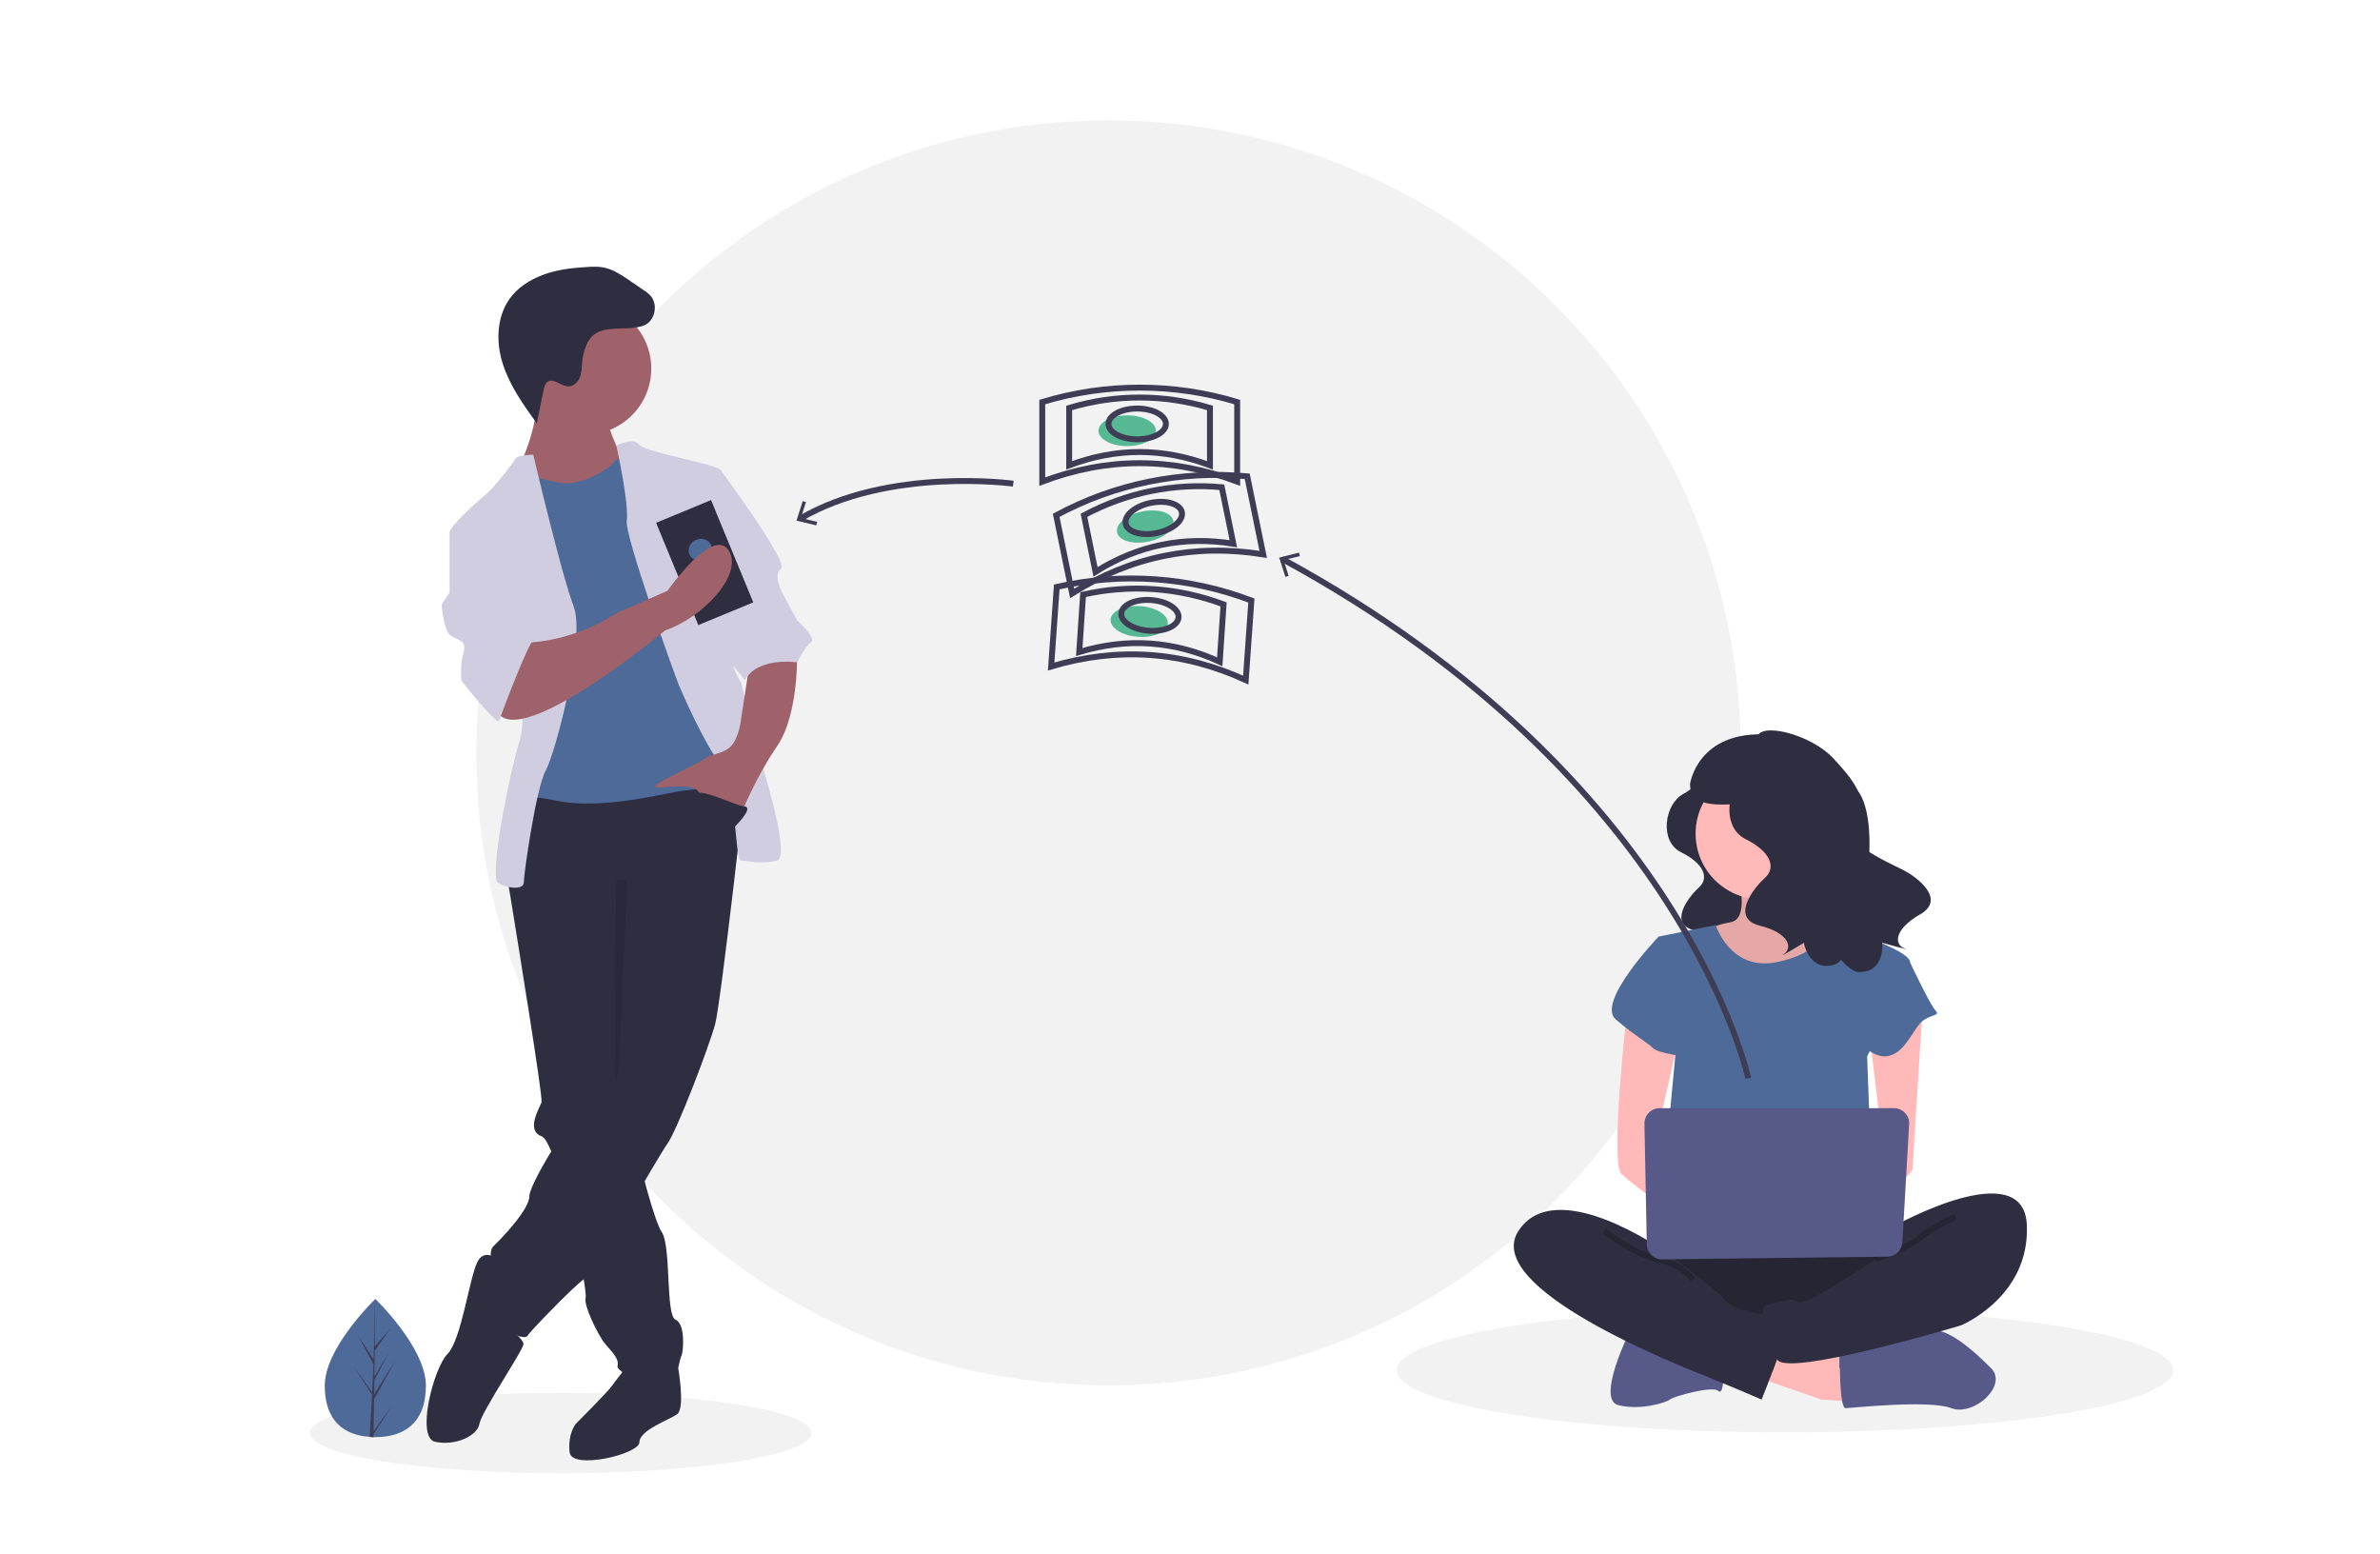
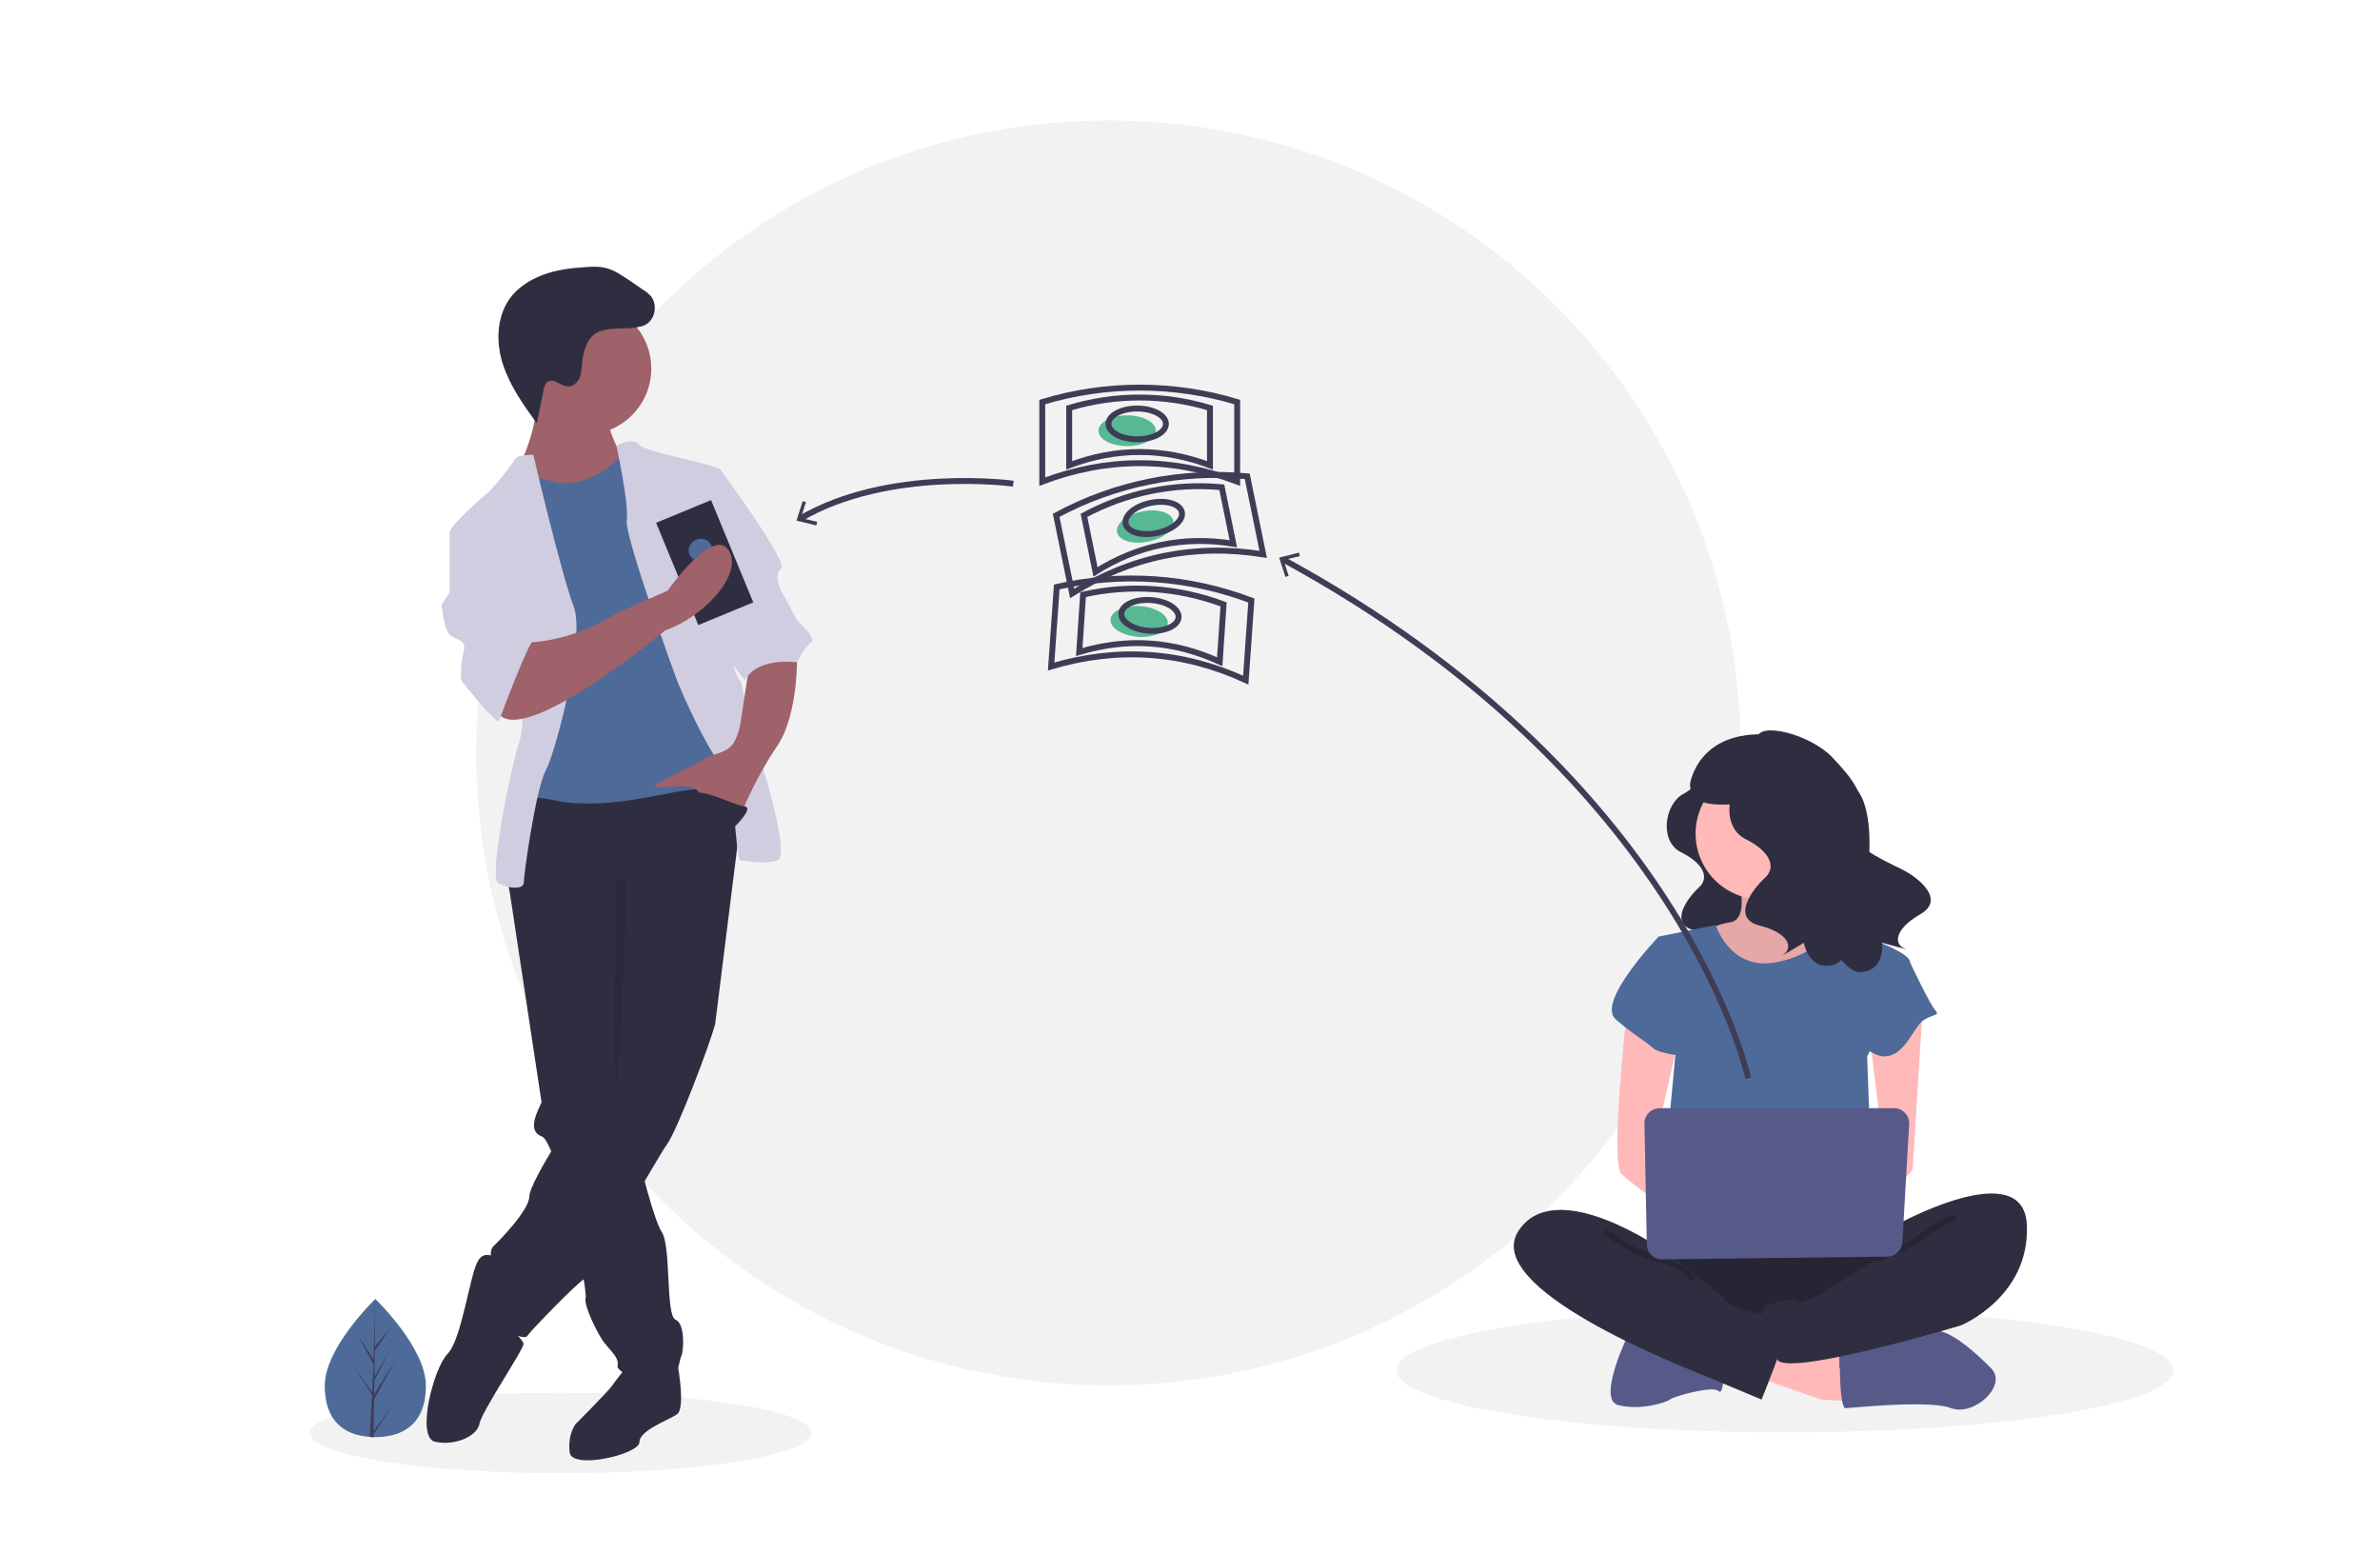
- <svg xmlns="http://www.w3.org/2000/svg" version="1.1" id="ecb8a146-dd8f-4f83-ab4e-53bb1469e238" x="0px" y="0px" viewBox="0 0 804.7 525.1" style="enable-background:new 0 0 804.7 525.1;" xml:space="preserve">
-   <style type="text/css">
- 	.st0{fill:#F2F2F2;}
- 	.st1{fill:#2F2E41;}
- 	.st2{fill:#FFB9B9;}
- 	.st3{opacity:0.1;enable-background:new    ;}
- 	.st4{fill:#575A89;}
- 	.st5{opacity:0.2;enable-background:new    ;}
- 	.st6{fill:#4E6A99;}
- 	.st7{opacity:0.2;fill:none;stroke:#000000;stroke-width:2;stroke-miterlimit:10;enable-background:new    ;}
- 	.st8{fill:none;stroke:#3F3D56;stroke-width:2;stroke-miterlimit:10;}
- 	.st9{fill:#3F3D56;}
- 	.st10{fill:#9F616A;}
- 	.st11{fill:#D0CDE1;}
- 	.st12{fill:#57B894;}
- </style>
-   <g>
-     <circle class="st0" cx="374.8" cy="254.5" r="213.8" />
-     <ellipse class="st0" cx="189.6" cy="484.4" rx="84.8" ry="13.6" />
-     <ellipse class="st0" cx="603.5" cy="463.2" rx="131.3" ry="21" />
-     <path class="st1" d="M574.3,261.3c0,0,1.1,3.7-5.2,7.1c-6.3,3.4-8.2,16-0.7,19.7c7.5,3.7,9.7,8.6,6,11.9   c-3.7,3.4-10.4,12.3-1.5,14.5c8.9,2.2,10.1,6.7,7.5,8.6c-2.6,1.9,6-3.4,6-3.4s1.5,8.9,9.3,6.7s29.8-44.7,18.6-50.7   C603,269.9,574.3,261.3,574.3,261.3z" />
-     <path class="st2" d="M587.8,297.3c0,0,3.9,13.5-2.9,14.5c-4.2,0.7-8.2,2.3-11.6,4.8l12.6,16.4h23.2l14.5-14.5   c0,0-19.3-14.5-15.5-23.2C612,286.6,587.8,297.3,587.8,297.3z" />
-     <path class="st3" d="M587.8,297.3c0,0,3.9,13.5-2.9,14.5c-4.2,0.7-8.2,2.3-11.6,4.8l12.6,16.4h23.2l14.5-14.5   c0,0-19.3-14.5-15.5-23.2C612,286.6,587.8,297.3,587.8,297.3z" />
-     <polygon class="st2" points="593.6,465.4 615.8,473.1 631.3,474.1 630.3,460.5 598.4,451.1  " />
-     <path class="st4" d="M622.1,462.5c0,0,0,13.5,1.9,13.5c1.9,0,28-2.9,35.7,0s19.3-7.7,13.5-13.5s-15.3-14.5-21.2-12.6   c-5.9,1.9-30.1,6.8-30.1,6.8V462.5z" />
-     <path class="st4" d="M551.1,449.9c0,0-11.6,23.2-3.9,25.1c7.7,1.9,16.4-1,17.4-1.9c1-1,14.5-4.8,16.4-2.9c1.9,1.9,1.9-7.7,1.9-7.7   L551.1,449.9z" />
-     <path class="st1" d="M560.8,418c0,0-18.4,25.1-4.8,31.9c13.5,6.8,78.3,6.8,83.1,0c4.8-6.8,6.8-28,0-29.9   C632.3,418,560.8,418,560.8,418z" />
-     <path class="st5" d="M560.8,418c0,0-18.4,25.1-4.8,31.9c13.5,6.8,78.3,6.8,83.1,0c4.8-6.8,6.8-28,0-29.9   C632.3,418,560.8,418,560.8,418z" />
-     <circle class="st2" cx="595.5" cy="281.8" r="22.2" />
-     <path class="st6" d="M560.8,316.6l19.3-3.9c0,0,4.8,15.5,20.3,12.6c15.5-2.9,19.3-12.6,19.3-12.6s11.6,4.8,12.6,4.8   s13.5,4.8,13.5,7.7s-14.5,31.9-14.5,31.9l1.9,52.2l-71.5-1.9l4.8-51.2L560.8,316.6z" />
-     <path class="st2" d="M550.1,341.7c0,0-5.8,51.2-1.9,55.1c3.9,3.9,19.3,14.5,19.3,14.5v-11.6l-7.7-14.5l7.7-33.8L550.1,341.7z" />
-     <path class="st2" d="M650.1,340.3c0,0-3.4,52.7-3.4,54.6c0,1.9-8.7,8.7-11.6,8.7c-2.9,0-4.8-4.8-4.8-4.8l6.8-7.7l-4.8-39.6   L650.1,340.3z" />
-     <path class="st1" d="M640.9,414.2c0,0,43.5-24.2,44.4,0c1,24.2-22.2,33.8-22.2,33.8s-59.9,18-62.3,11.4c-2.4-6.6-7.2-17.2-3.4-18.2   c3.9-1,8.7-2.9,10.6-1c1.9,1.9,26.1-14.5,26.1-14.5L640.9,414.2z" />
-     <path class="st7" d="M661.2,411.3c0,0-8.7,3.9-11.6,6.8c-2.9,2.9-15.5,7.7-15.5,7.7" />
-     <path class="st6" d="M566.6,318.5l-5.8-1.9c0,0-21.3,22.2-14.5,28c6.8,5.8,10.6,7.7,12.6,9.7c1.9,1.9,11.6,2.9,11.6,2.9   L566.6,318.5z" />
-     <path class="st6" d="M637.1,323.4l8.7,1.9c0,0,6.8,14.5,8.7,16.4c1.9,1.9-2.9,1-5.8,4.8s-5.8,10.6-11.6,10.6   c-5.8,0-13.5-9.7-13.5-9.7L637.1,323.4z" />
-     <path class="st1" d="M562.7,422.9c0,0-36.7-26.1-49.3-6.8c-12.6,19.3,54.1,45.4,63.8,49.3c9.7,3.9,18.4,7.7,18.4,7.7   s8.7-21.3,8.7-25.1c0-3.9-6.8-3.9-8.7-3.9s-10.6-1.9-12.6-4.8C581,436.4,562.7,422.9,562.7,422.9z" />
-     <path class="st7" d="M542.4,416.1c0,0,9.7,7.7,18.4,9.7c8.7,1.9,11.6,6.8,11.6,6.8" />
-     <path class="st4" d="M556,379.8l0.8,40.9c0.1,2.8,2.4,5.1,5.2,5l76.1-0.9c2.7,0,4.9-2.1,5.1-4.8l2.3-40c0.2-2.8-2-5.2-4.8-5.4   c-0.1,0-0.2,0-0.3,0h-79.2C558.3,374.6,556,376.9,556,379.8C556,379.7,556,379.7,556,379.8z" />
-     <path class="st1" d="M596.7,253.9c0,0,1.2,4.1-5.8,7.8s-9.1,17.7-0.8,21.9c8.3,4.1,10.7,9.5,6.6,13.2c-4.1,3.7-11.6,13.6-1.7,16.1   c9.9,2.5,11.1,7.4,8.3,9.5c-2.9,2.1,6.6-3.7,6.6-3.7s1.7,9.9,10.3,7.4s17.3-47.5,7.7-59.1C618.9,256.3,596.7,253.9,596.7,253.9z" />
-     <path class="st1" d="M594.1,249.7c0-6,18.1-1.7,25.8,6.7c5.4,5.8,13.5,14.6,6.7,20.8c-6.8,6.2,11.7,14.3,16.7,16.8   s14.8,10,5.9,15.1c-8.9,5.1-8.7,10.2-5.4,11.4c3.3,1.2-7.4-1.8-7.4-1.8s1.1,10-7.9,9.9c-9,0-34.9-49.6-28.7-63.3   C605.6,252.4,594.1,249.7,594.1,249.7z" />
-     <path class="st1" d="M598,248.3c-24.2-1.5-26.6,16.8-26.6,16.8c0.2,10.5,16.9,5.4,21.5,7c5.6-4,16.4-11.7,24.1-17.1   C611.5,251,604.9,248.7,598,248.3z" />
-     <path class="st8" d="M591.1,364.5c0,0-21.7-101.7-157.5-175.5" />
-     <polygon class="st9" points="439.2,186.8 439.5,188 434,189.3 435.7,194.7 434.6,195 432.5,188.5  " />
-     <path class="st6" d="M144,468.4c0,12.9-7.7,17.4-17.1,17.4c-0.2,0-0.4,0-0.7,0c-0.4,0-0.9,0-1.3-0.1c-8.5-0.6-15.1-5.3-15.1-17.3   c0-12.4,15.8-28,17-29.2l0,0c0,0,0.1-0.1,0.1-0.1S144,455.5,144,468.4z" />
-     <path class="st9" d="M126.3,483.8l6.3-8.7l-6.3,9.7l0,1c-0.4,0-0.9,0-1.3-0.1l0.7-12.9l0-0.1l0,0l0.1-1.2l-6.3-9.7l6.3,8.8l0,0.3   l0.5-9.7l-5.4-10l5.4,8.3l0.5-20.2l0-0.1v0.1l-0.1,15.9l5.4-6.3l-5.4,7.7l-0.1,8.7l5-8.4l-5,9.6l-0.1,4.8l7.3-11.6l-7.3,13.3   L126.3,483.8z" />
-     <path class="st1" d="M225.6,465.1l3.7-2.7c0,0,2.4,13.5-0.3,15.6c-2.7,2-12.8,5.4-12.8,9.5s-23,9.5-23.6,3.4c-0.7-6.1,2-9.5,2-9.5   s10.8-10.8,12.2-12.8c1.4-2,4.7-6.1,4.7-6.1L225.6,465.1z" />
-     <path class="st1" d="M171.5,296.9c0,0,0.1,0.6,0.3,1.7c0.2,1,0.4,2.3,0.7,4c2.8,17.3,11.1,68.3,10.6,70c-0.7,2-5.4,9.5,0,11.5   c0.5,0.2,1.1,0.8,1.7,1.8c1.2,2.2,2.1,4.4,2.9,6.7c3.2,9.3,6.7,24.3,8.7,34.7c0.9,4.6,1.5,8.2,1.6,10.1c0.1,0.4,0.1,0.9,0,1.3   c-0.7,2.7,4.1,12.2,6.1,14.9c2,2.7,5.4,5.4,4.7,8.1s16.9,10.1,18.9,5.4c2-4.7,2-7.4,2.7-8.8s1.4-10.8-2-12.2   c-3.4-1.4-1.4-25-4.7-29.7c-1.1-1.6-2.9-6.9-4.7-13.3c-0.7-2.5-1.4-5.2-2.1-7.9c-2.9-11-5.4-22-5.4-22l0.7-79l-37.2-4.7l-1,2.1   l-1.9,4.2L171.5,296.9z" />
-     <path class="st1" d="M169.5,426.6c0,0-5.4-5.4-8.1,0c-2.7,5.4-5.4,26.3-10.1,31.1c-4.7,4.7-10.8,28.4-4.1,29.7   c6.8,1.4,14.2-2,14.9-6.1c0.7-4.1,14.9-25,14.9-27c0-2-9.5-9.5-9.5-9.5L169.5,426.6z" />
-     <path class="st1" d="M252.6,259.7c0,0-8.8,79-10.8,86.5c-2,7.4-12.8,35.8-16.2,40.5c-3.4,4.7-25,43.2-27.7,45.3   c-2.7,2-8.1,7.4-8.1,7.4s-10.1,10.1-11.5,12.2c-1.4,2-12.8-4.1-13.5-8.1c-0.7-4.1,0.7-10.8,1.4-13.5c0.7-2.7-1.4-6.8,0.7-8.8   S179,409,179,404.3c0-4.7,17.6-32.4,24.3-38.5c6.8-6.1,5.4-16.2,5.4-16.2v-41.2l-37.2-11.5c0,0,2-32.4,6.8-32.4   C183,264.5,245.2,253.6,252.6,259.7z" />
-     <circle class="st10" cx="197.9" cy="124.6" r="22.3" />
-     <path class="st10" d="M205.3,142.2c0,0,2.7,10.1,6.1,12.8c3.4,2.7-8.8,14.2-8.8,14.2l-23,1.4l-4.1-12.8c0,0,7.4-14.9,5.4-24.3   C179,123.9,205.3,142.2,205.3,142.2z" />
-     <path class="st6" d="M214.8,153.7c0,0-6.1,0.7-7.4,2.7c-1.4,2-10.8,8.1-18.2,6.8c-7.4-1.4-12.2-3.4-13.5-2.7s-4.1,14.9-4.1,14.9   l7.4,21.6l-1.4,59.4l-2,16.2c0,0-4.1-5.4,12.2-2s37.2-2.7,43.9-3.4s18.2-2.7,18.9-6.8s-2-18.9-2-18.9l-10.8-45.3l-6.8-24.3   L214.8,153.7z" />
-     <path class="st11" d="M208.4,150.6c0,0,5.7-3,7.7-0.3c2,2.7,27.7,6.8,27.7,8.8s5.4,56.7,4.1,61.5s2.7,10.1,2.7,10.1l4.7,20.3   c0,0,12.8,38.5,7.4,39.9c-5.4,1.4-10.1,0-12.2,0s-1.4-25.7-6.8-32.4c-5.4-6.8-12.8-23.6-14.2-27c-1.4-3.4-18.2-50-17.6-55.4   C212.8,170.6,208.4,150.6,208.4,150.6z" />
-     <path class="st11" d="M180.3,153.7c0,0-5.4,0-6.1,1.4s-7.4,10.1-10.1,12.2S152,178,152,180c0,2,19.6,16.9,19.6,16.9   s8.1,39.9,4.1,53.4c-4.1,13.5-10.1,45.9-7.4,48c2.7,2,8.8,2.7,8.8,0s4.1-31.8,7.4-37.8s13.5-44.6,9.5-55.4   C189.8,194.2,180.3,153.7,180.3,153.7z" />
-     <path class="st10" d="M269.5,220.5c0,0,0.7,20.9-6.8,31.8c-7.4,10.8-12.2,23-12.2,23s-12.2-3.4-14.2-7.4c-2-4.1-14.9-0.7-14.9-2   s15.5-8.1,16.9-9.5c1.4-1.4,6.1-1.4,8.8-4.1c2.7-2.7,3.4-8.8,3.4-8.8l2.7-17.6L269.5,220.5z" />
-     <path class="st1" d="M213.2,110.9c1.7-0.2,3.5-0.3,5-1.1c3.4-1.8,4.3-7,1.7-9.9c-0.7-0.7-1.5-1.4-2.4-1.9l-5.1-3.5   c-2.3-1.5-4.6-3.1-7.2-3.8c-2.4-0.7-4.9-0.6-7.4-0.4c-4.8,0.3-9.7,0.9-14.2,2.6c-4.5,1.7-8.8,4.4-11.5,8.4c-4.3,6.3-4.4,14.8-2,22   c2.4,7.3,6.9,13.6,11.4,19.8l2.3-11.3c0.2-1,0.5-2.1,1.3-2.7c2.1-1.5,4.6,1.6,7.2,1.5c1.6,0,3-1.4,3.7-2.9c0.6-1.5,0.7-3.2,0.8-4.9   c0.3-3.5,1.5-8.3,4.8-10.2C204.7,110.7,209.8,111.2,213.2,110.9z" />
-     <path class="st3" d="M212,297.4c0,0-2.3,66-3.6,68s0-68.2,0-68.2L212,297.4z" />
-     <path class="st11" d="M238.4,159.1h5.4c0,0,23,31.1,20.3,33.1s0,7.4,0,7.4l5.4,10.1c0,0,6.8,6.1,4.7,7.4c-2,1.4-4.7,6.8-4.7,6.8   s-13.5-2-17.6,6.1l-8.8-11.1L238.4,159.1z" />
-     <rect x="228.2" y="171.5" transform="matrix(0.9243 -0.3817 0.3817 0.9243 -54.5539 105.3115)" class="st1" width="20.1" height="37.4" />
-     <ellipse transform="matrix(0.9243 -0.3817 0.3817 0.9243 -53.0423 104.439)" class="st6" cx="236.8" cy="185.9" rx="4" ry="3.7" />
-     <path class="st10" d="M224.9,213.1c0,0-48.6,40.5-56.7,27.7c-8.1-12.8,8.8-23.6,8.8-23.6s14.9,0.7,31.8-10.1l16.9-7.4   c0,0,15.4-22,20.7-13.6C251.5,194.4,237.3,208.9,224.9,213.1z" />
-     <path class="st11" d="M159.4,177.3L152,180v20.3l-2.7,4.1c0,0,0.7,8.1,2.7,10.1s6.1,1.4,4.7,6.1c-0.8,3.1-1,6.3-0.7,9.5   c0,0,12.2,15.5,12.8,13.5s10.1-27,11.5-27c1.4,0-13.5-39.2-13.5-39.2H159.4z" />
-     <path class="st1" d="M248.2,279.7c0,0,7-6.8,3.5-7.1c-3.5-0.3-15.7-7.1-17.7-3.7C232,272.2,248.2,279.7,248.2,279.7z" />
-     <ellipse class="st12" cx="381.1" cy="145.6" rx="9.7" ry="5.2" />
-     <path class="st8" d="M418.3,162.8c-22-8.3-43.9-8.3-65.9,0v-26.9c21.5-6.5,44.4-6.5,65.9,0V162.8z" />
-     <path class="st8" d="M409.1,157.3c-15.9-6-31.7-6-47.6,0v-19.4c15.5-4.7,32.1-4.7,47.6,0V157.3z" />
-     <ellipse class="st8" cx="384.5" cy="143.3" rx="9.7" ry="5.2" />
-     <ellipse transform="matrix(0.9798 -0.2 0.2 0.9798 -27.7837 81.0254)" class="st12" cx="387.2" cy="178" rx="9.7" ry="5.2" />
-     <path class="st8" d="M427.1,187.4c-23.2-3.7-44.7,0.7-64.6,13.2l-5.4-26.4c19.8-10.7,42.2-15.2,64.6-13.2L427.1,187.4z" />
-     <path class="st8" d="M417,183.8c-16.7-2.7-32.3,0.5-46.6,9.5l-3.9-19.1c14.3-7.7,30.5-11,46.6-9.5L417,183.8z" />
-     <ellipse transform="matrix(0.9798 -0.2 0.2 0.9798 -27.1381 81.5484)" class="st8" cx="390.1" cy="175.1" rx="9.7" ry="5.2" />
-     <ellipse transform="matrix(6.941868e-02 -0.9976 0.9976 6.941868e-02 148.8305 579.7715)" class="st12" cx="385.2" cy="210.1" rx="5.2" ry="9.7" />
-     <path class="st8" d="M421.2,229.9c-21.3-9.8-43.3-11.3-65.8-4.6l1.9-26.9c21.9-5,44.8-3.4,65.8,4.6L421.2,229.9z" />
-     <path class="st8" d="M412.4,223.7c-15.4-7.1-31.2-8.2-47.5-3.3l1.3-19.4c15.8-3.6,32.3-2.4,47.5,3.3L412.4,223.7z" />
-     <ellipse transform="matrix(6.941868e-02 -0.9976 0.9976 6.941868e-02 154.2153 581.4467)" class="st8" cx="388.8" cy="208.1" rx="5.2" ry="9.7" />
-     <path class="st8" d="M342.6,163.5c0,0-42.1-5.8-72.2,11.9" />
-     <polygon class="st9" points="271.4,169.4 272.5,169.7 270.8,175.1 276.3,176.4 276,177.6 269.3,176  " />
+ <svg xmlns="http://www.w3.org/2000/svg" xmlns:xlink="http://www.w3.org/1999/xlink" viewBox="0 0 804.7 525.1">
+   <style>.N{fill:#2f2e41}.O{stroke:#3f3d56}.P{stroke-miterlimit:10}.Q{fill:none}.R{stroke-width:2}.S{enable-background:new}.T{fill:#4e6a99}.U{fill:#ffb9b9}.V{fill:#3f3d56}.W{fill:#9f616a}.X{fill:#d0cde1}.Y{fill:#57b894}</style>
+   <g fill="#f2f2f2">
+     <circle cx="374.8" cy="254.5" r="213.8" />
+     <ellipse cx="189.6" cy="484.4" rx="84.8" ry="13.6" />
+     <ellipse cx="603.5" cy="463.2" rx="131.3" ry="21" />
  </g>
+   <path d="M574.3 261.3s1.1 3.7-5.2 7.1-8.2 16-.7 19.7 9.7 8.6 6 11.9c-3.7 3.4-10.4 12.3-1.5 14.5s10.1 6.7 7.5 8.6 6-3.4 6-3.4 1.5 8.9 9.3 6.7 29.8-44.7 18.6-50.7c-11.3-5.8-40-14.4-40-14.4z" class="N" />
+   <use xlink:href="#B" class="U" />
+   <use xlink:href="#B" opacity=".1" class="S" />
+   <path d="M593.6 465.4l22.2 7.7 15.5 1-1-13.6-31.9-9.4z" class="U" />
+   <path d="M622.1 462.5s0 13.5 1.9 13.5 28-2.9 35.7 0 19.3-7.7 13.5-13.5-15.3-14.5-21.2-12.6-30.1 6.8-30.1 6.8v5.8zm-71-12.6s-11.6 23.2-3.9 25.1 16.4-1 17.4-1.9c1-1 14.5-4.8 16.4-2.9s1.9-7.7 1.9-7.7l-31.8-12.6z" fill="#575a89" />
+   <use xlink:href="#C" class="N" />
+   <use xlink:href="#C" opacity=".2" class="S" />
+   <circle cx="595.5" cy="281.8" r="22.2" class="U" />
+   <path d="M560.8 316.6l19.3-3.9s4.8 15.5 20.3 12.6 19.3-12.6 19.3-12.6 11.6 4.8 12.6 4.8 13.5 4.8 13.5 7.7-14.5 31.9-14.5 31.9l1.9 52.2-71.5-1.9 4.8-51.2-5.7-39.6z" class="T" />
+   <path d="M550.1 341.7s-5.8 51.2-1.9 55.1 19.3 14.5 19.3 14.5v-11.6l-7.7-14.5 7.7-33.8-17.4-9.7zm100-1.4l-3.4 54.6c0 1.9-8.7 8.7-11.6 8.7s-4.8-4.8-4.8-4.8l6.8-7.7-4.8-39.6 17.8-11.2z" class="U" />
+   <path d="M640.9 414.2s43.5-24.2 44.4 0c1 24.2-22.2 33.8-22.2 33.8s-59.9 18-62.3 11.4-7.2-17.2-3.4-18.2c3.9-1 8.7-2.9 10.6-1s26.1-14.5 26.1-14.5l6.8-11.5z" class="N" />
+   <path d="M661.2 411.3s-8.7 3.9-11.6 6.8-15.5 7.7-15.5 7.7" opacity=".2" stroke="#000" class="P Q R S" />
+   <path d="M566.6 318.5l-5.8-1.9s-21.3 22.2-14.5 28 10.6 7.7 12.6 9.7c1.9 1.9 11.6 2.9 11.6 2.9l-3.9-38.7zm70.5 4.9l8.7 1.9s6.8 14.5 8.7 16.4-2.9 1-5.8 4.8-5.8 10.6-11.6 10.6-13.5-9.7-13.5-9.7l13.5-24z" class="T" />
+   <path d="M562.7 422.9s-36.7-26.1-49.3-6.8 54.1 45.4 63.8 49.3l18.4 7.7s8.7-21.3 8.7-25.1c0-3.9-6.8-3.9-8.7-3.9s-10.6-1.9-12.6-4.8-20.3-16.4-20.3-16.4z" class="N" />
+   <path d="M542.4 416.1s9.7 7.7 18.4 9.7c8.7 1.9 11.6 6.8 11.6 6.8" opacity=".2" stroke="#000" class="P Q R S" />
+   <path d="M556 379.8l.8 40.9c.1 2.8 2.4 5.1 5.2 5l76.1-.9c2.7 0 4.9-2.1 5.1-4.8l2.3-40c.2-2.8-2-5.2-4.8-5.4h-79.5c-2.9 0-5.2 2.3-5.2 5.2 0-.1 0-.1 0 0z" fill="#575a89" />
+   <g class="N">
+     <path d="M596.7 253.9s1.2 4.1-5.8 7.8-9.1 17.7-.8 21.9c8.3 4.1 10.7 9.5 6.6 13.2s-11.6 13.6-1.7 16.1 11.1 7.4 8.3 9.5c-2.9 2.1 6.6-3.7 6.6-3.7s1.7 9.9 10.3 7.4 17.3-47.5 7.7-59.1c-9-10.7-31.2-13.1-31.2-13.1z" />
+     <path d="M594.1 249.7c0-6 18.1-1.7 25.8 6.7 5.4 5.8 13.5 14.6 6.7 20.8s11.7 14.3 16.7 16.8 14.8 10 5.9 15.1-8.7 10.2-5.4 11.4-7.4-1.8-7.4-1.8 1.1 10-7.9 9.9c-9 0-34.9-49.6-28.7-63.3 5.8-12.9-5.7-15.6-5.7-15.6z" />
+     <path d="M598 248.3c-24.2-1.5-26.6 16.8-26.6 16.8.2 10.5 16.9 5.4 21.5 7L617 255c-5.5-4-12.1-6.3-19-6.7z" />
+   </g>
+   <path d="M591.1 364.5S569.4 262.8 433.6 189" class="O P Q R" />
+   <path d="M439.2 186.8l.3 1.2-5.5 1.3 1.7 5.4-1.1.3-2.1-6.5z" class="V" />
+   <path d="M144 468.4c0 12.9-7.7 17.4-17.1 17.4h-.7c-.4 0-.9 0-1.3-.1-8.5-.6-15.1-5.3-15.1-17.3 0-12.4 15.8-28 17-29.2h0l.1-.1s17.1 16.4 17.1 29.3z" class="T" />
+   <path d="M126.3 483.8l6.3-8.7-6.3 9.7v1c-.4 0-.9 0-1.3-.1l.7-13 .1-1.2-6.3-9.7 6.3 8.8v.3l.5-9.7-5.4-10 5.4 8.3.5-20.2-.1 15.9 5.4-6.3-5.4 7.7-.1 8.7 5-8.4-5 9.6-.1 4.8 7.3-11.6-7.3 13.3-.2 10.8z" class="V" />
+   <g class="N">
+     <path d="M225.6 465.1l3.7-2.7s2.4 13.5-.3 15.6c-2.7 2-12.8 5.4-12.8 9.5s-23 9.5-23.6 3.4c-.7-6.1 2-9.5 2-9.5s10.8-10.8 12.2-12.8 4.7-6.1 4.7-6.1l14.1 2.6z" />
+     <path d="M171.5 296.9l.3 1.7.7 4 10.6 70c-.7 2-5.4 9.5 0 11.5.5.2 1.1.8 1.7 1.8 1.2 2.2 2.1 4.4 2.9 6.7 3.2 9.3 6.7 24.3 8.7 34.7.9 4.6 1.5 8.2 1.6 10.1.1.4.1.9 0 1.3-.7 2.7 4.1 12.2 6.1 14.9s5.4 5.4 4.7 8.1 16.9 10.1 18.9 5.4 2-7.4 2.7-8.8 1.4-10.8-2-12.2-1.4-25-4.7-29.7c-1.1-1.6-2.9-6.9-4.7-13.3l-2.1-7.9c-2.9-11-5.4-22-5.4-22l.7-79-37.2-4.7-1 2.1-1.9 4.2-.6 1.1zm-2 129.7s-5.4-5.4-8.1 0-5.4 26.3-10.1 31.1c-4.7 4.7-10.8 28.4-4.1 29.7 6.8 1.4 14.2-2 14.9-6.1s14.9-25 14.9-27-9.5-9.5-9.5-9.5l2-18.2z" />
+     <path d="M252.6 259.7l-10.8 86.5c-2 7.4-12.8 35.8-16.2 40.5s-25 43.2-27.7 45.3c-2.7 2-8.1 7.4-8.1 7.4s-10.1 10.1-11.5 12.2c-1.4 2-12.8-4.1-13.5-8.1-.7-4.1.7-10.8 1.4-13.5s-1.4-6.8.7-8.8S179 409 179 404.3s17.6-32.4 24.3-38.5c6.8-6.1 5.4-16.2 5.4-16.2v-41.2l-37.2-11.5s2-32.4 6.8-32.4c4.7 0 66.9-10.9 74.3-4.8z" />
+   </g>
+   <g class="W">
+     <circle cx="197.9" cy="124.6" r="22.3" />
+     <path d="M205.3 142.2s2.7 10.1 6.1 12.8-8.8 14.2-8.8 14.2l-23 1.4-4.1-12.8s7.4-14.9 5.4-24.3c-1.9-9.6 24.4 8.7 24.4 8.7z" />
+   </g>
+   <path d="M214.8 153.7s-6.1.7-7.4 2.7c-1.4 2-10.8 8.1-18.2 6.8-7.4-1.4-12.2-3.4-13.5-2.7s-4.1 14.9-4.1 14.9L179 197l-1.4 59.4-2 16.2s-4.1-5.4 12.2-2 37.2-2.7 43.9-3.4 18.2-2.7 18.9-6.8-2-18.9-2-18.9l-10.8-45.3-6.8-24.3-16.2-18.2z" class="T" />
+   <path d="M208.4 150.6s5.7-3 7.7-.3 27.7 6.8 27.7 8.8 5.4 56.7 4.1 61.5 2.7 10.1 2.7 10.1l4.7 20.3s12.8 38.5 7.4 39.9-10.1 0-12.2 0-1.4-25.7-6.8-32.4c-5.4-6.8-12.8-23.6-14.2-27s-18.2-50-17.6-55.4c.9-5.5-3.5-25.5-3.5-25.5zm-28.1 3.1s-5.4 0-6.1 1.4-7.4 10.1-10.1 12.2S152 178 152 180s19.6 16.9 19.6 16.9 8.1 39.9 4.1 53.4c-4.1 13.5-10.1 45.9-7.4 48 2.7 2 8.8 2.7 8.8 0s4.1-31.8 7.4-37.8 13.5-44.6 9.5-55.4c-4.2-10.9-13.7-51.4-13.7-51.4z" class="X" />
+   <path d="M269.5 220.5s.7 20.9-6.8 31.8c-7.4 10.8-12.2 23-12.2 23s-12.2-3.4-14.2-7.4c-2-4.1-14.9-.7-14.9-2s15.5-8.1 16.9-9.5 6.1-1.4 8.8-4.1 3.4-8.8 3.4-8.8l2.7-17.6 16.3-5.4z" class="W" />
+   <path d="M213.2 110.9c1.7-.2 3.5-.3 5-1.1 3.4-1.8 4.3-7 1.7-9.9-.7-.7-1.5-1.4-2.4-1.9l-5.1-3.5c-2.3-1.5-4.6-3.1-7.2-3.8-2.4-.7-4.9-.6-7.4-.4-4.8.3-9.7.9-14.2 2.6s-8.8 4.4-11.5 8.4c-4.3 6.3-4.4 14.8-2 22 2.4 7.3 6.9 13.6 11.4 19.8l2.3-11.3c.2-1 .5-2.1 1.3-2.7 2.1-1.5 4.6 1.6 7.2 1.5 1.6 0 3-1.4 3.7-2.9.6-1.5.7-3.2.8-4.9.3-3.5 1.5-8.3 4.8-10.2 3.1-1.9 8.2-1.4 11.6-1.7z" class="N" />
+   <path d="M212 297.4s-2.3 66-3.6 68 0-68.2 0-68.2l3.6.2z" opacity=".1" class="S" />
+   <path d="M238.4 159.1h5.4s23 31.1 20.3 33.1 0 7.4 0 7.4l5.4 10.1s6.8 6.1 4.7 7.4c-2 1.4-4.7 6.8-4.7 6.8s-13.5-2-17.6 6.1l-8.8-11.1-4.7-59.8z" class="X" />
+   <path d="M221.833 176.725l18.578-7.672 14.276 34.57-18.578 7.672z" class="N" />
+   <ellipse transform="matrix(.9243 -.3817 .3817 .9243 -53.0423 104.439)" cx="236.8" cy="185.9" rx="4" ry="3.7" class="T" />
+   <path d="M224.9 213.1s-48.6 40.5-56.7 27.7 8.8-23.6 8.8-23.6 14.9.7 31.8-10.1l16.9-7.4s15.4-22 20.7-13.6c5.1 8.3-9.1 22.8-21.5 27z" class="W" />
+   <path d="M159.4 177.3L152 180v20.3l-2.7 4.1s.7 8.1 2.7 10.1 6.1 1.4 4.7 6.1c-.8 3.1-1 6.3-.7 9.5 0 0 12.2 15.5 12.8 13.5s10.1-27 11.5-27-13.5-39.2-13.5-39.2h-7.4z" class="X" />
+   <path d="M248.2 279.7s7-6.8 3.5-7.1-15.7-7.1-17.7-3.7c-2 3.3 14.2 10.8 14.2 10.8z" class="N" />
+   <ellipse cx="381.1" cy="145.6" rx="9.7" ry="5.2" class="Y" />
+   <g class="Q R O">
+     <g class="P">
+       <path d="M418.3,162.8c-22-8.3-43.9-8.3-65.9,0v-26.9c21.5-6.5,44.4-6.5,65.9,0V162.8z" />
+       <path d="M409.1 157.3c-15.9-6-31.7-6-47.6 0v-19.4a82.11 82.11 0 0 1 47.6 0v19.4z" />
+     </g>
+     <ellipse cx="384.5" cy="143.3" rx="9.7" ry="5.2" />
+   </g>
+   <ellipse transform="matrix(.9798 -.2 .2 .9798 -27.7837 81.0254)" cx="387.2" cy="178" rx="9.7" ry="5.2" class="Y" />
+   <g class="Q R O">
+     <g class="P">
+       <path d="M427.1 187.4c-23.2-3.7-44.7.7-64.6 13.2l-5.4-26.4c19.8-10.7 42.2-15.2 64.6-13.2l5.4 26.4z" />
+       <path d="M417 183.8c-16.7-2.7-32.3.5-46.6 9.5l-3.9-19.1c14.3-7.7 30.5-11 46.6-9.5l3.9 19.1z" />
+     </g>
+     <ellipse transform="matrix(.9798 -.2 .2 .9798 -27.1381 81.5484)" cx="390.1" cy="175.1" rx="9.7" ry="5.2" />
+   </g>
+   <ellipse transform="matrix(.069419 -.9976 .9976 .069419 148.8305 579.7715)" cx="385.2" cy="210.1" rx="5.2" ry="9.7" class="Y" />
+   <g class="Q R O">
+     <g class="P">
+       <path d="M421.2 229.9c-21.3-9.8-43.3-11.3-65.8-4.6l1.9-26.9c21.9-5 44.8-3.4 65.8 4.6l-1.9 26.9z" />
+       <path d="M412.4 223.7c-15.4-7.1-31.2-8.2-47.5-3.3l1.3-19.4c15.8-3.6 32.3-2.4 47.5 3.3l-1.3 19.4z" />
+     </g>
+     <ellipse transform="matrix(.069419 -.9976 .9976 .069419 154.2153 581.4467)" cx="388.8" cy="208.1" rx="5.2" ry="9.7" />
+     <path d="M342.6 163.5s-42.1-5.8-72.2 11.9" class="P" />
+   </g>
+   <path d="M271.4 169.4l1.1.3-1.7 5.4 5.5 1.3-.3 1.2-6.7-1.6z" class="V" />
+   <defs>
+     <path id="B" d="M587.8 297.3s3.9 13.5-2.9 14.5c-4.2.7-8.2 2.3-11.6 4.8l12.6 16.4h23.2l14.5-14.5s-19.3-14.5-15.5-23.2c3.9-8.7-20.3 2-20.3 2z" />
+     <path id="C" d="M560.8 418s-18.4 25.1-4.8 31.9c13.5 6.8 78.3 6.8 83.1 0s6.8-28 0-29.9c-6.8-2-78.3-2-78.3-2z" />
+   </defs>
</svg>
